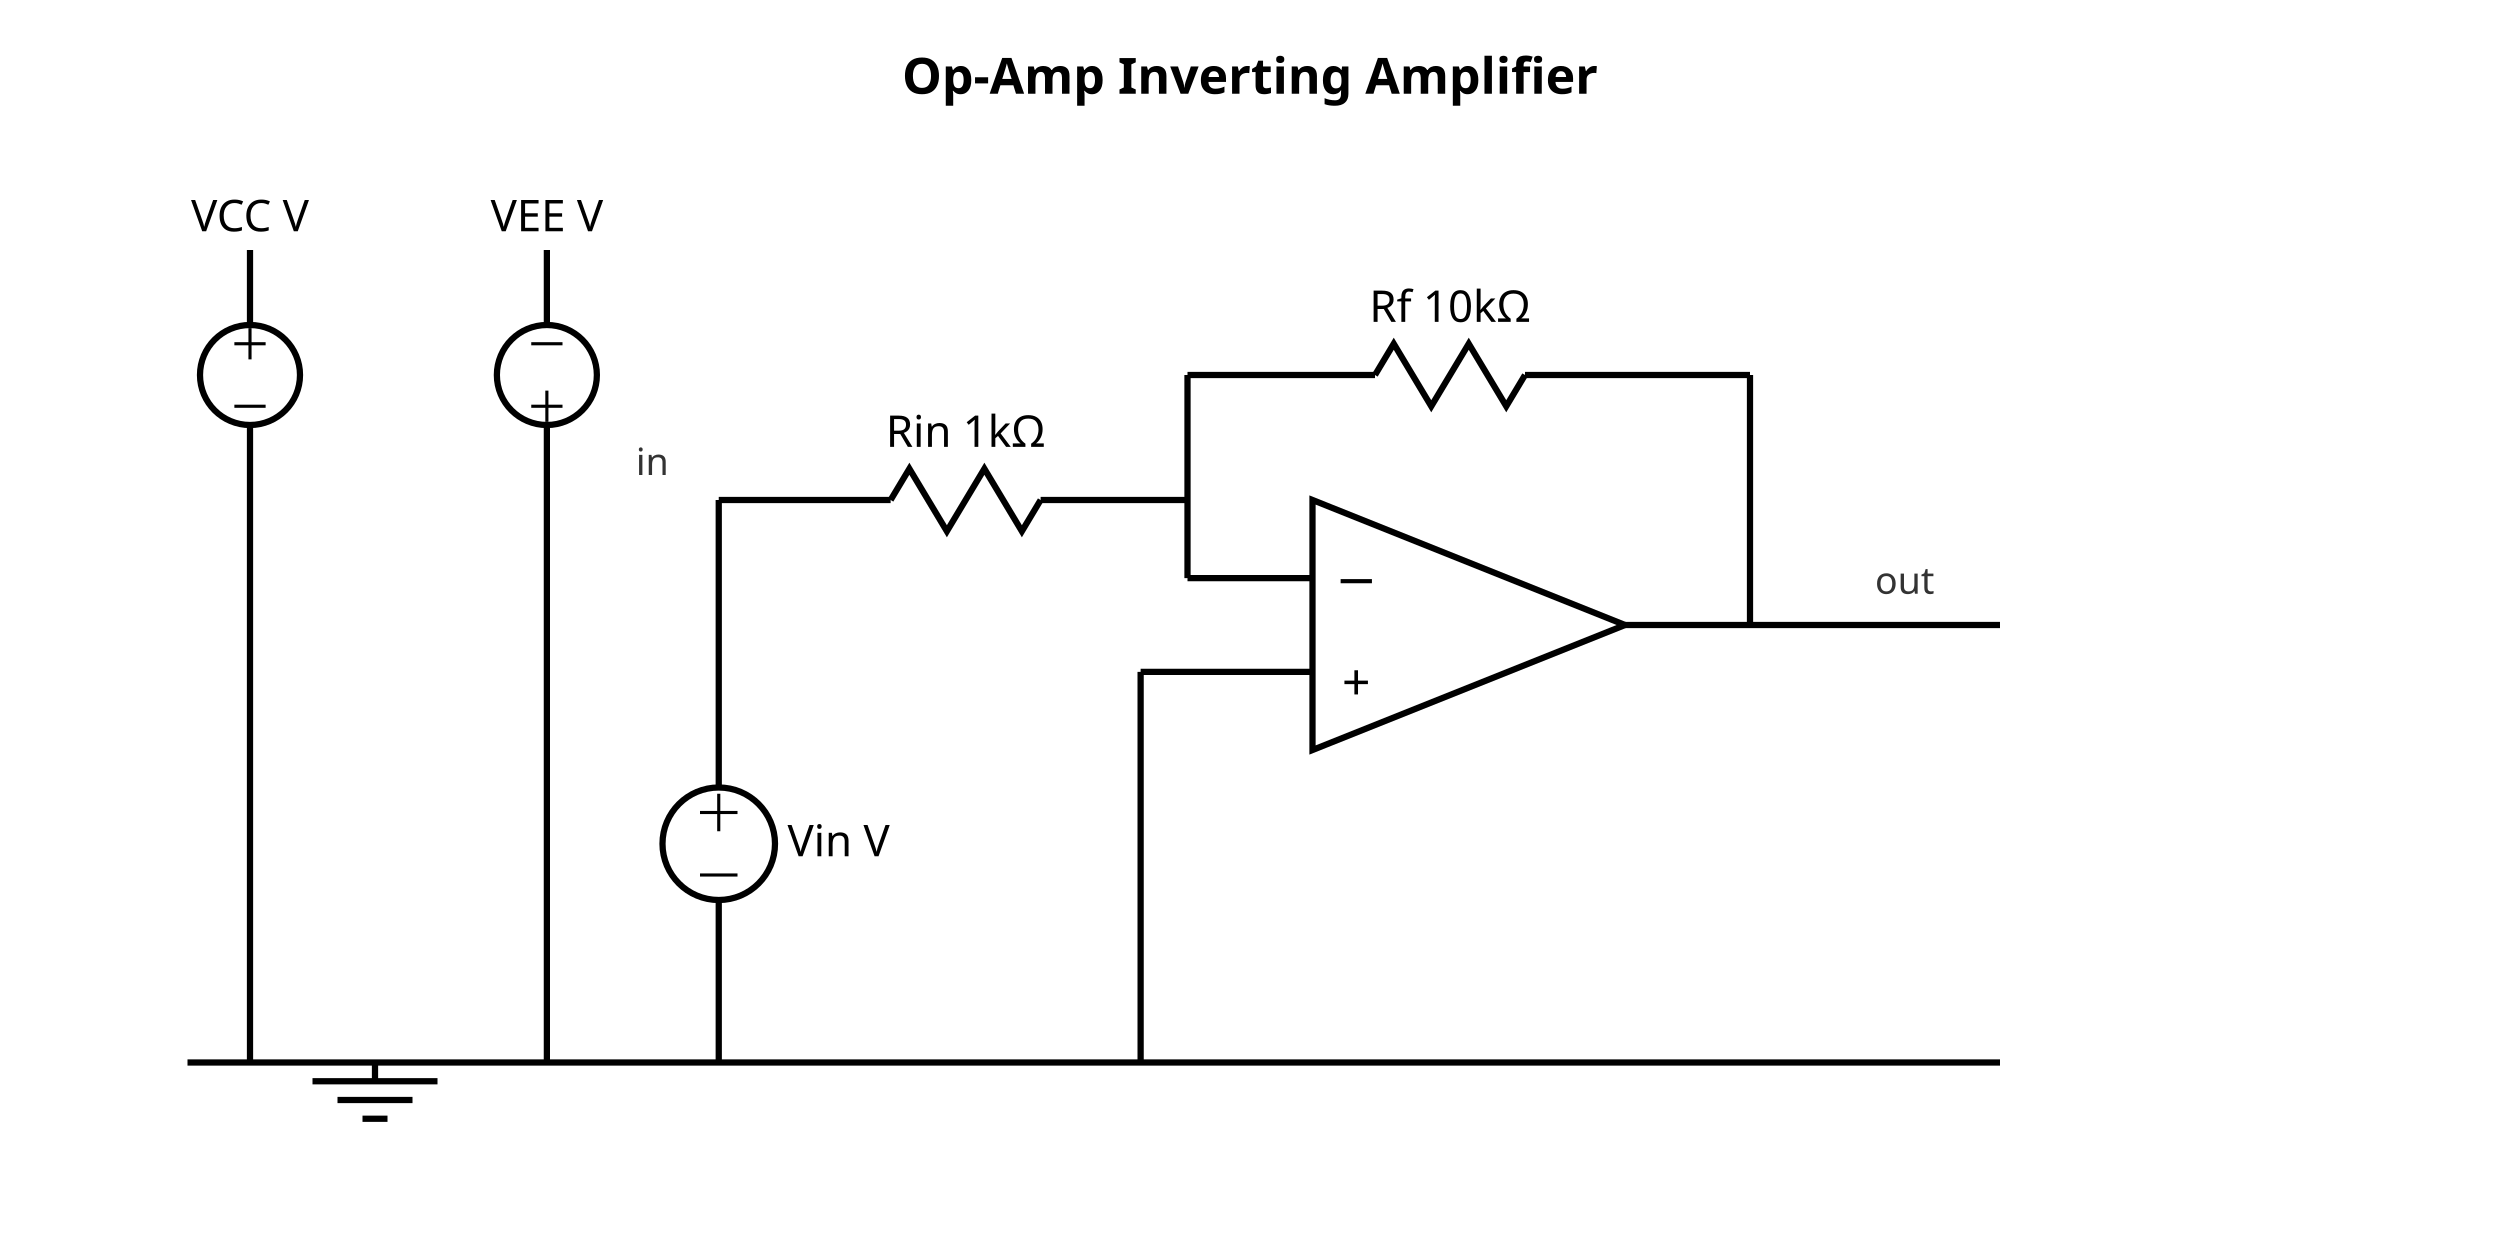
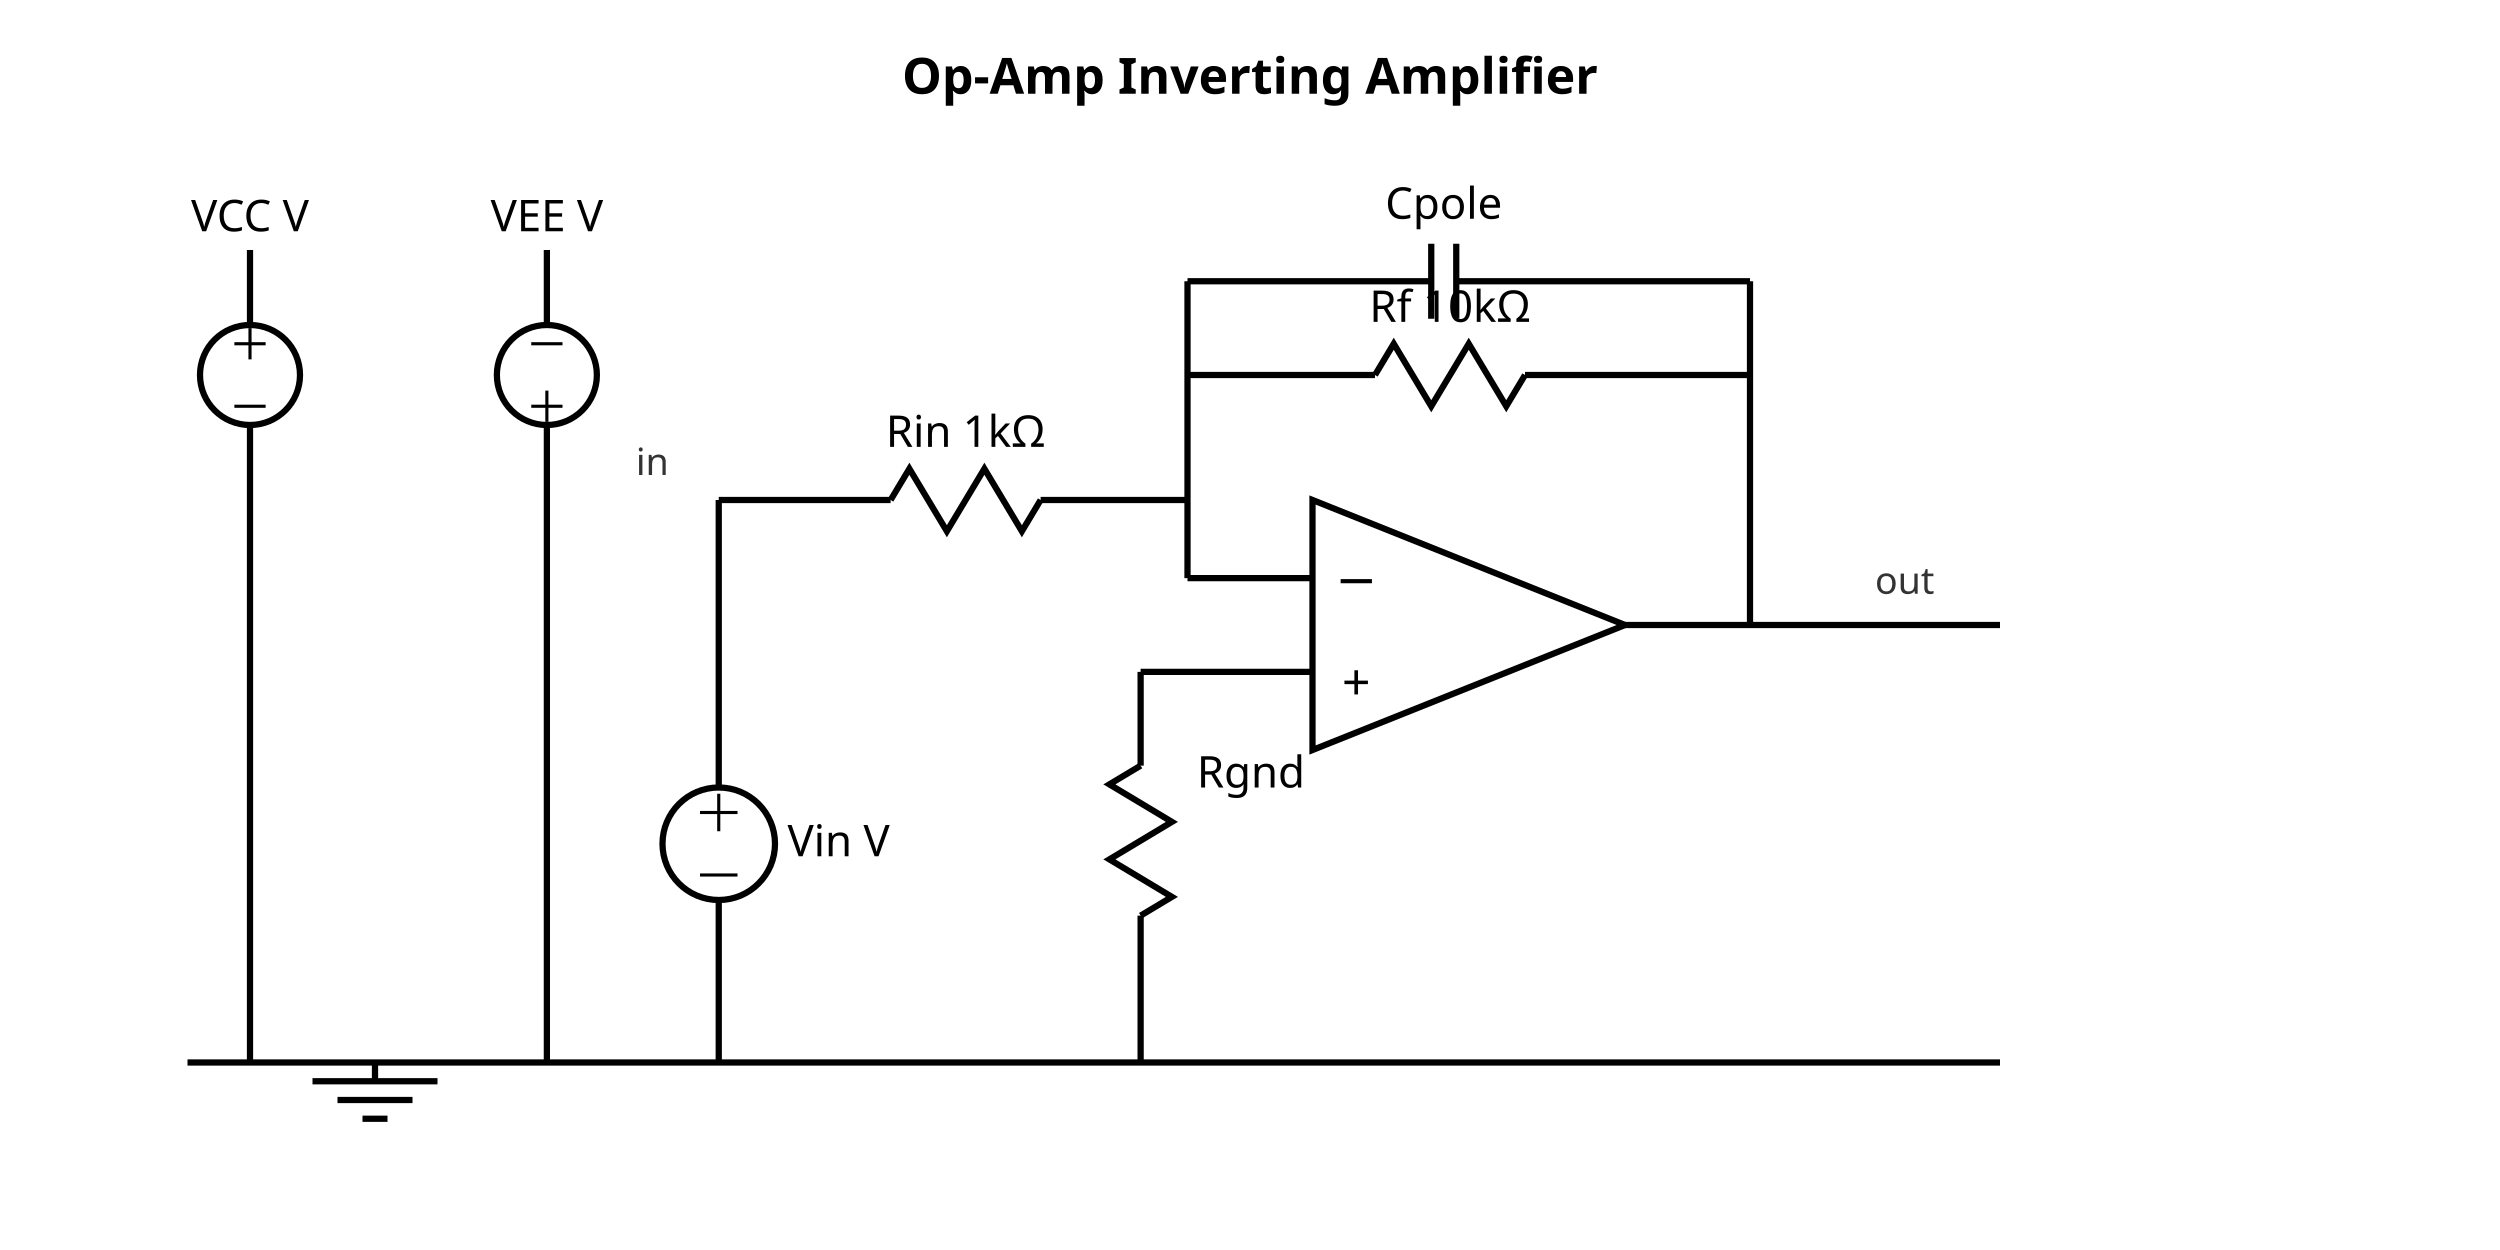
<svg xmlns="http://www.w3.org/2000/svg" viewBox="0 0 800 400" width="800" height="400">
  <style>
    text { font-family: sans-serif; font-size: 16px; fill: black; }
    .label { font-size: 14px; }
    .node { font-size: 12px; fill: #333; }
    .wire { stroke: black; stroke-width: 2; fill: none; }
    .sym { stroke: black; stroke-width: 2; fill: none; }
    .sym-filled { stroke: black; stroke-width: 2; fill: white; }
    .thin { stroke: black; stroke-width: 1; fill: none; }
  </style>
  <rect width="800" height="400" fill="white" />
  <text x="400" y="30" text-anchor="middle" font-size="18" font-weight="bold">Op-Amp Inverting Amplifier</text>
  <line class="wire" x1="60" y1="340" x2="640" y2="340" />
  <line class="wire" x1="120" y1="340" x2="120" y2="346" />
  <line class="wire" x1="100" y1="346" x2="140" y2="346" />
  <line class="wire" x1="108" y1="352" x2="132" y2="352" />
  <line class="wire" x1="116" y1="358" x2="124" y2="358" />
  <circle class="sym-filled" cx="80" cy="120" r="16" />
  <line class="thin" x1="75" y1="110" x2="85" y2="110" />
  <line class="thin" x1="80" y1="105" x2="80" y2="115" />
  <line class="thin" x1="75" y1="130" x2="85" y2="130" />
  <line class="wire" x1="80" y1="104" x2="80" y2="80" />
  <line class="wire" x1="80" y1="136" x2="80" y2="340" />
  <text id="slot-VCC" class="label" x="80" y="74" text-anchor="middle">VCC V</text>
  <circle class="sym-filled" cx="175" cy="120" r="16" />
  <line class="thin" x1="170" y1="110" x2="180" y2="110" />
  <line class="thin" x1="170" y1="130" x2="180" y2="130" />
  <line class="thin" x1="175" y1="125" x2="175" y2="135" />
  <line class="wire" x1="175" y1="104" x2="175" y2="80" />
  <line class="wire" x1="175" y1="136" x2="175" y2="340" />
  <text id="slot-VEE" class="label" x="175" y="74" text-anchor="middle">VEE V</text>
  <circle class="sym-filled" cx="230" cy="270" r="18" />
  <line class="thin" x1="224" y1="260" x2="236" y2="260" />
  <line class="thin" x1="230" y1="254" x2="230" y2="266" />
  <line class="thin" x1="224" y1="280" x2="236" y2="280" />
  <line class="wire" x1="230" y1="252" x2="230" y2="160" />
  <line class="wire" x1="230" y1="288" x2="230" y2="340" />
  <text id="slot-Vin" class="label" x="252" y="274" text-anchor="start">Vin V</text>
  <text id="slot-node-in" class="node" x="214" y="152" text-anchor="end">in</text>
  <line class="wire" x1="230" y1="160" x2="285" y2="160" />
  <polyline class="wire" points="285,160 291,150 303,170 315,150 327,170 333,160" />
  <line class="wire" x1="333" y1="160" x2="380" y2="160" />
  <text id="slot-Rin" class="label" x="309" y="143" text-anchor="middle">Rin 1kΩ</text>
  <line class="wire" x1="380" y1="120" x2="380" y2="185" />
  <line class="wire" x1="380" y1="185" x2="420" y2="185" />
  <line class="wire" x1="380" y1="120" x2="440" y2="120" />
  <polyline class="wire" points="440,120 446,110 458,130 470,110 482,130 488,120" />
  <line class="wire" x1="488" y1="120" x2="560" y2="120" />
  <text id="slot-Rf" class="label" x="464" y="103" text-anchor="middle">Rf 10kΩ</text>
+   <line class="wire" x1="380" y1="120" x2="380" y2="90" />
+   <line class="wire" x1="380" y1="90" x2="458" y2="90" />
+   <line class="wire" x1="458" y1="78" x2="458" y2="102" />
+   <line class="wire" x1="466" y1="78" x2="466" y2="102" />
+   <line class="wire" x1="466" y1="90" x2="560" y2="90" />
+   <line class="wire" x1="560" y1="90" x2="560" y2="120" />
+   <text id="slot-Cpole" class="label" x="462" y="70" text-anchor="middle" font-size="12">Cpole</text>
  <line class="wire" x1="420" y1="215" x2="365" y2="215" />
-   <line class="wire" x1="365" y1="215" x2="365" y2="340" />
+   <line class="wire" x1="365" y1="215" x2="365" y2="245" />
+   <polyline class="wire" points="365,245 355,251 375,263 355,275 375,287 365,293" />
+   <line class="wire" x1="365" y1="293" x2="365" y2="340" />
+   <text id="slot-Rgnd" class="label" x="383" y="252" text-anchor="start">Rgnd</text>
  <polygon class="sym-filled" points="420,160 420,240 520,200" />
  <text x="434" y="191" text-anchor="middle" font-size="16">−</text>
  <text x="434" y="224" text-anchor="middle" font-size="14">+</text>
  <line class="wire" x1="520" y1="200" x2="640" y2="200" />
  <line class="wire" x1="560" y1="200" x2="560" y2="120" />
  <text id="slot-node-out" class="node" x="600" y="190" text-anchor="start">out</text>
</svg>
